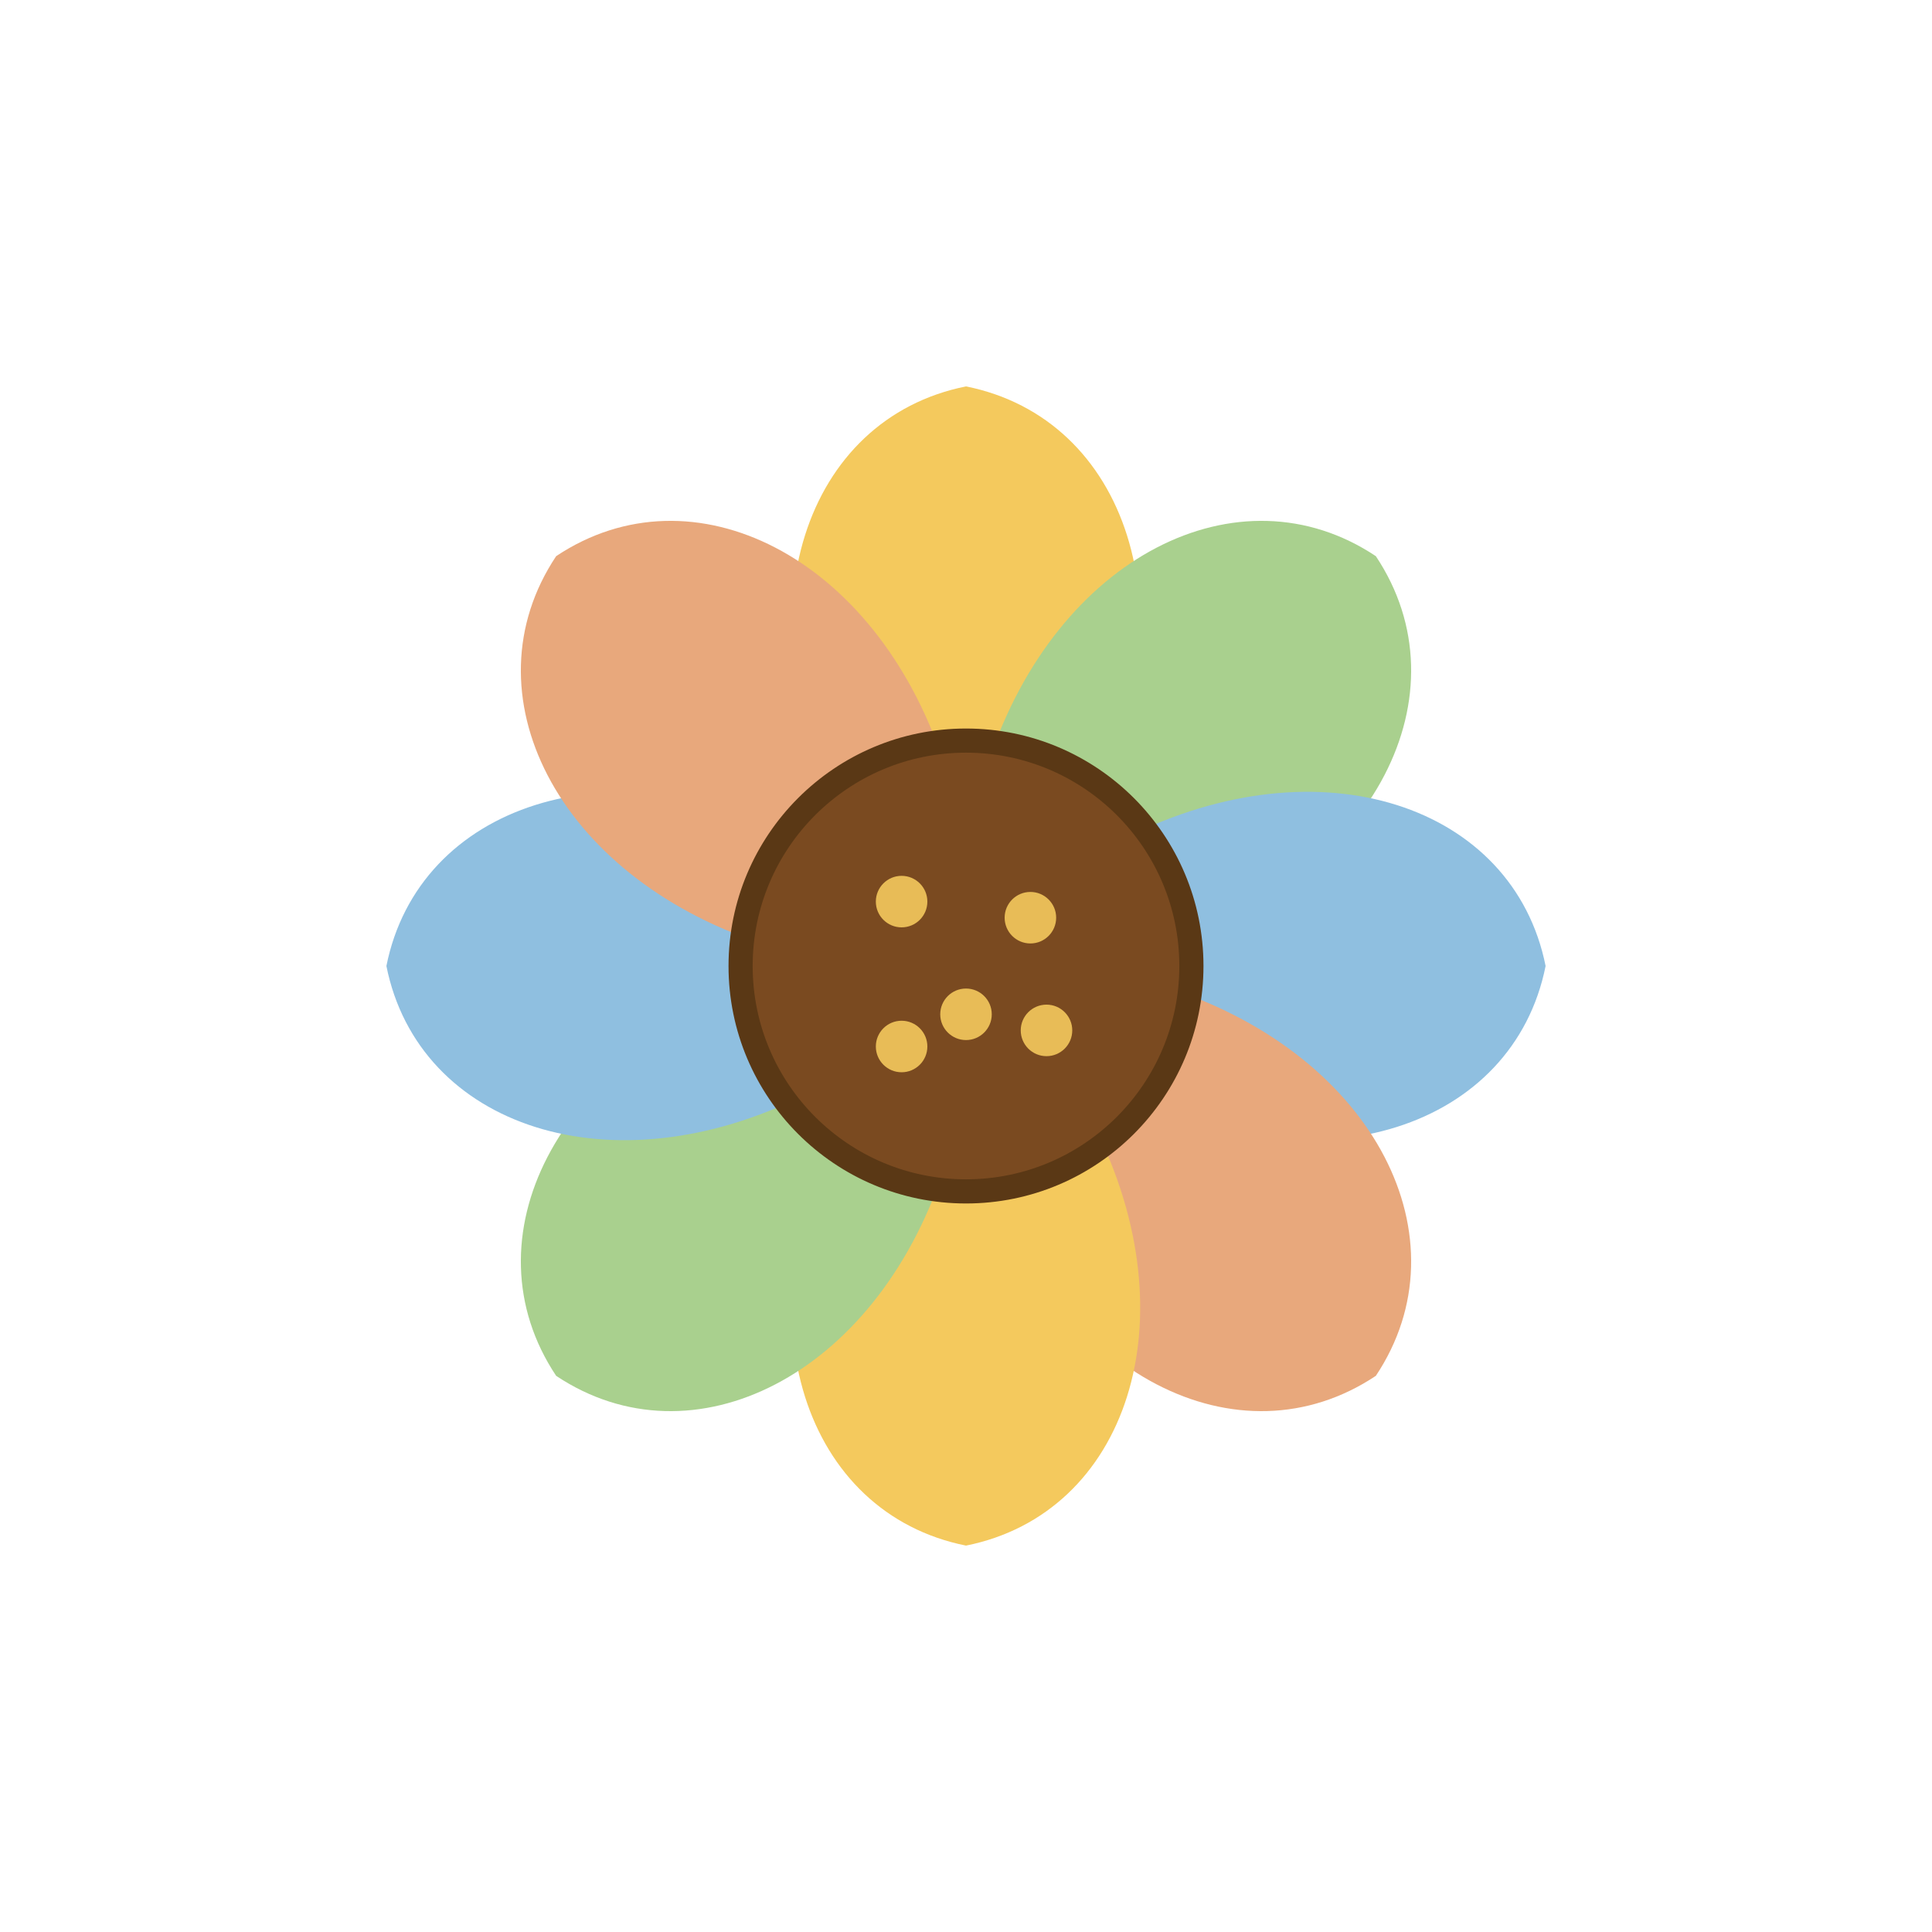
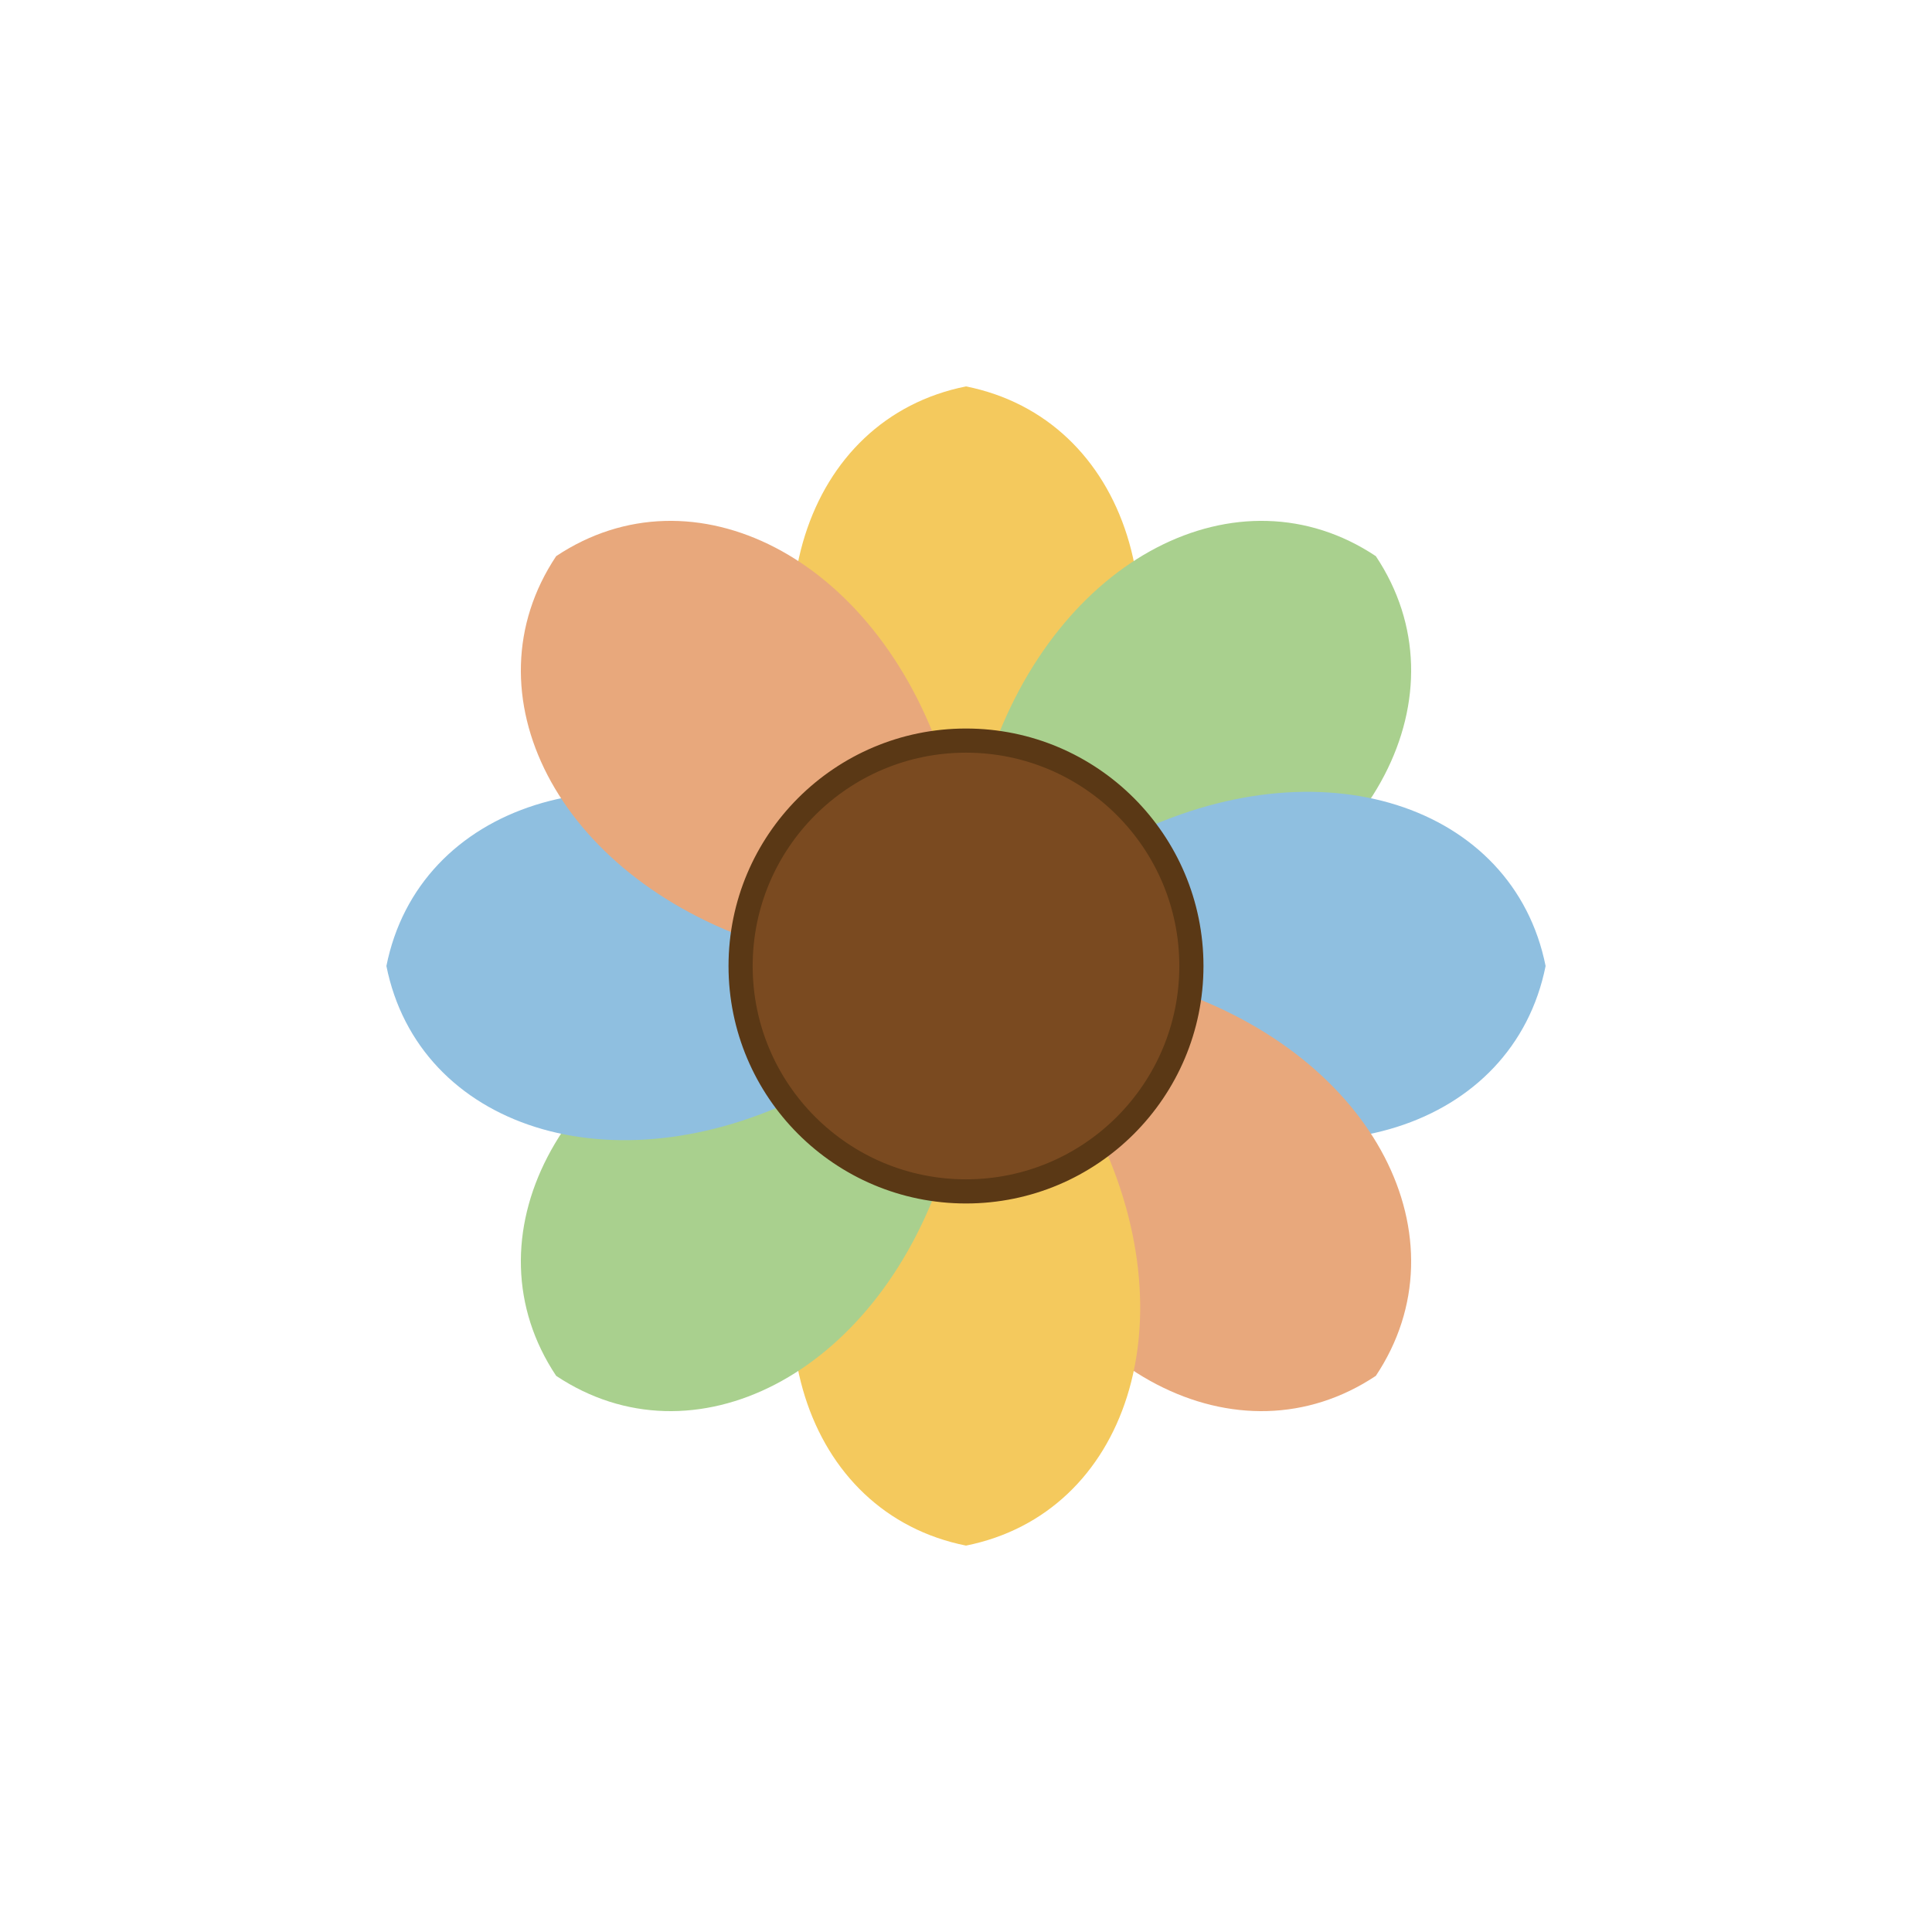
<svg xmlns="http://www.w3.org/2000/svg" viewBox="0 0 120 120" width="120" height="120" role="img" aria-label="Mikiwa">
  <defs>
    <g id="petal">
      <path d="M0 -36 C 10 -34, 14 -22, 8 -10 C 4 -4, -4 -4, -8 -10 C -14 -22, -10 -34, 0 -36 Z" />
    </g>
  </defs>
  <g transform="translate(60 60)">
    <use href="#petal" fill="#F4C95D" transform="rotate(0)" />
    <use href="#petal" fill="#A9D08E" transform="rotate(45)" />
    <use href="#petal" fill="#8FBFE0" transform="rotate(90)" />
    <use href="#petal" fill="#E8A87C" transform="rotate(135)" />
    <use href="#petal" fill="#F4C95D" transform="rotate(180)" />
    <use href="#petal" fill="#A9D08E" transform="rotate(225)" />
    <use href="#petal" fill="#8FBFE0" transform="rotate(270)" />
    <use href="#petal" fill="#E8A87C" transform="rotate(315)" />
    <circle r="14" fill="#7A4A20" />
    <circle r="14" fill="none" stroke="#5A3815" stroke-width="1.5" />
-     <circle cx="-4" cy="-4" r="1.6" fill="#F4C95D" opacity=".9" />
-     <circle cx="4" cy="-3" r="1.6" fill="#F4C95D" opacity=".9" />
-     <circle cx="0" cy="3" r="1.6" fill="#F4C95D" opacity=".9" />
-     <circle cx="-4" cy="5" r="1.6" fill="#F4C95D" opacity=".9" />
-     <circle cx="5" cy="4" r="1.6" fill="#F4C95D" opacity=".9" />
  </g>
</svg>
